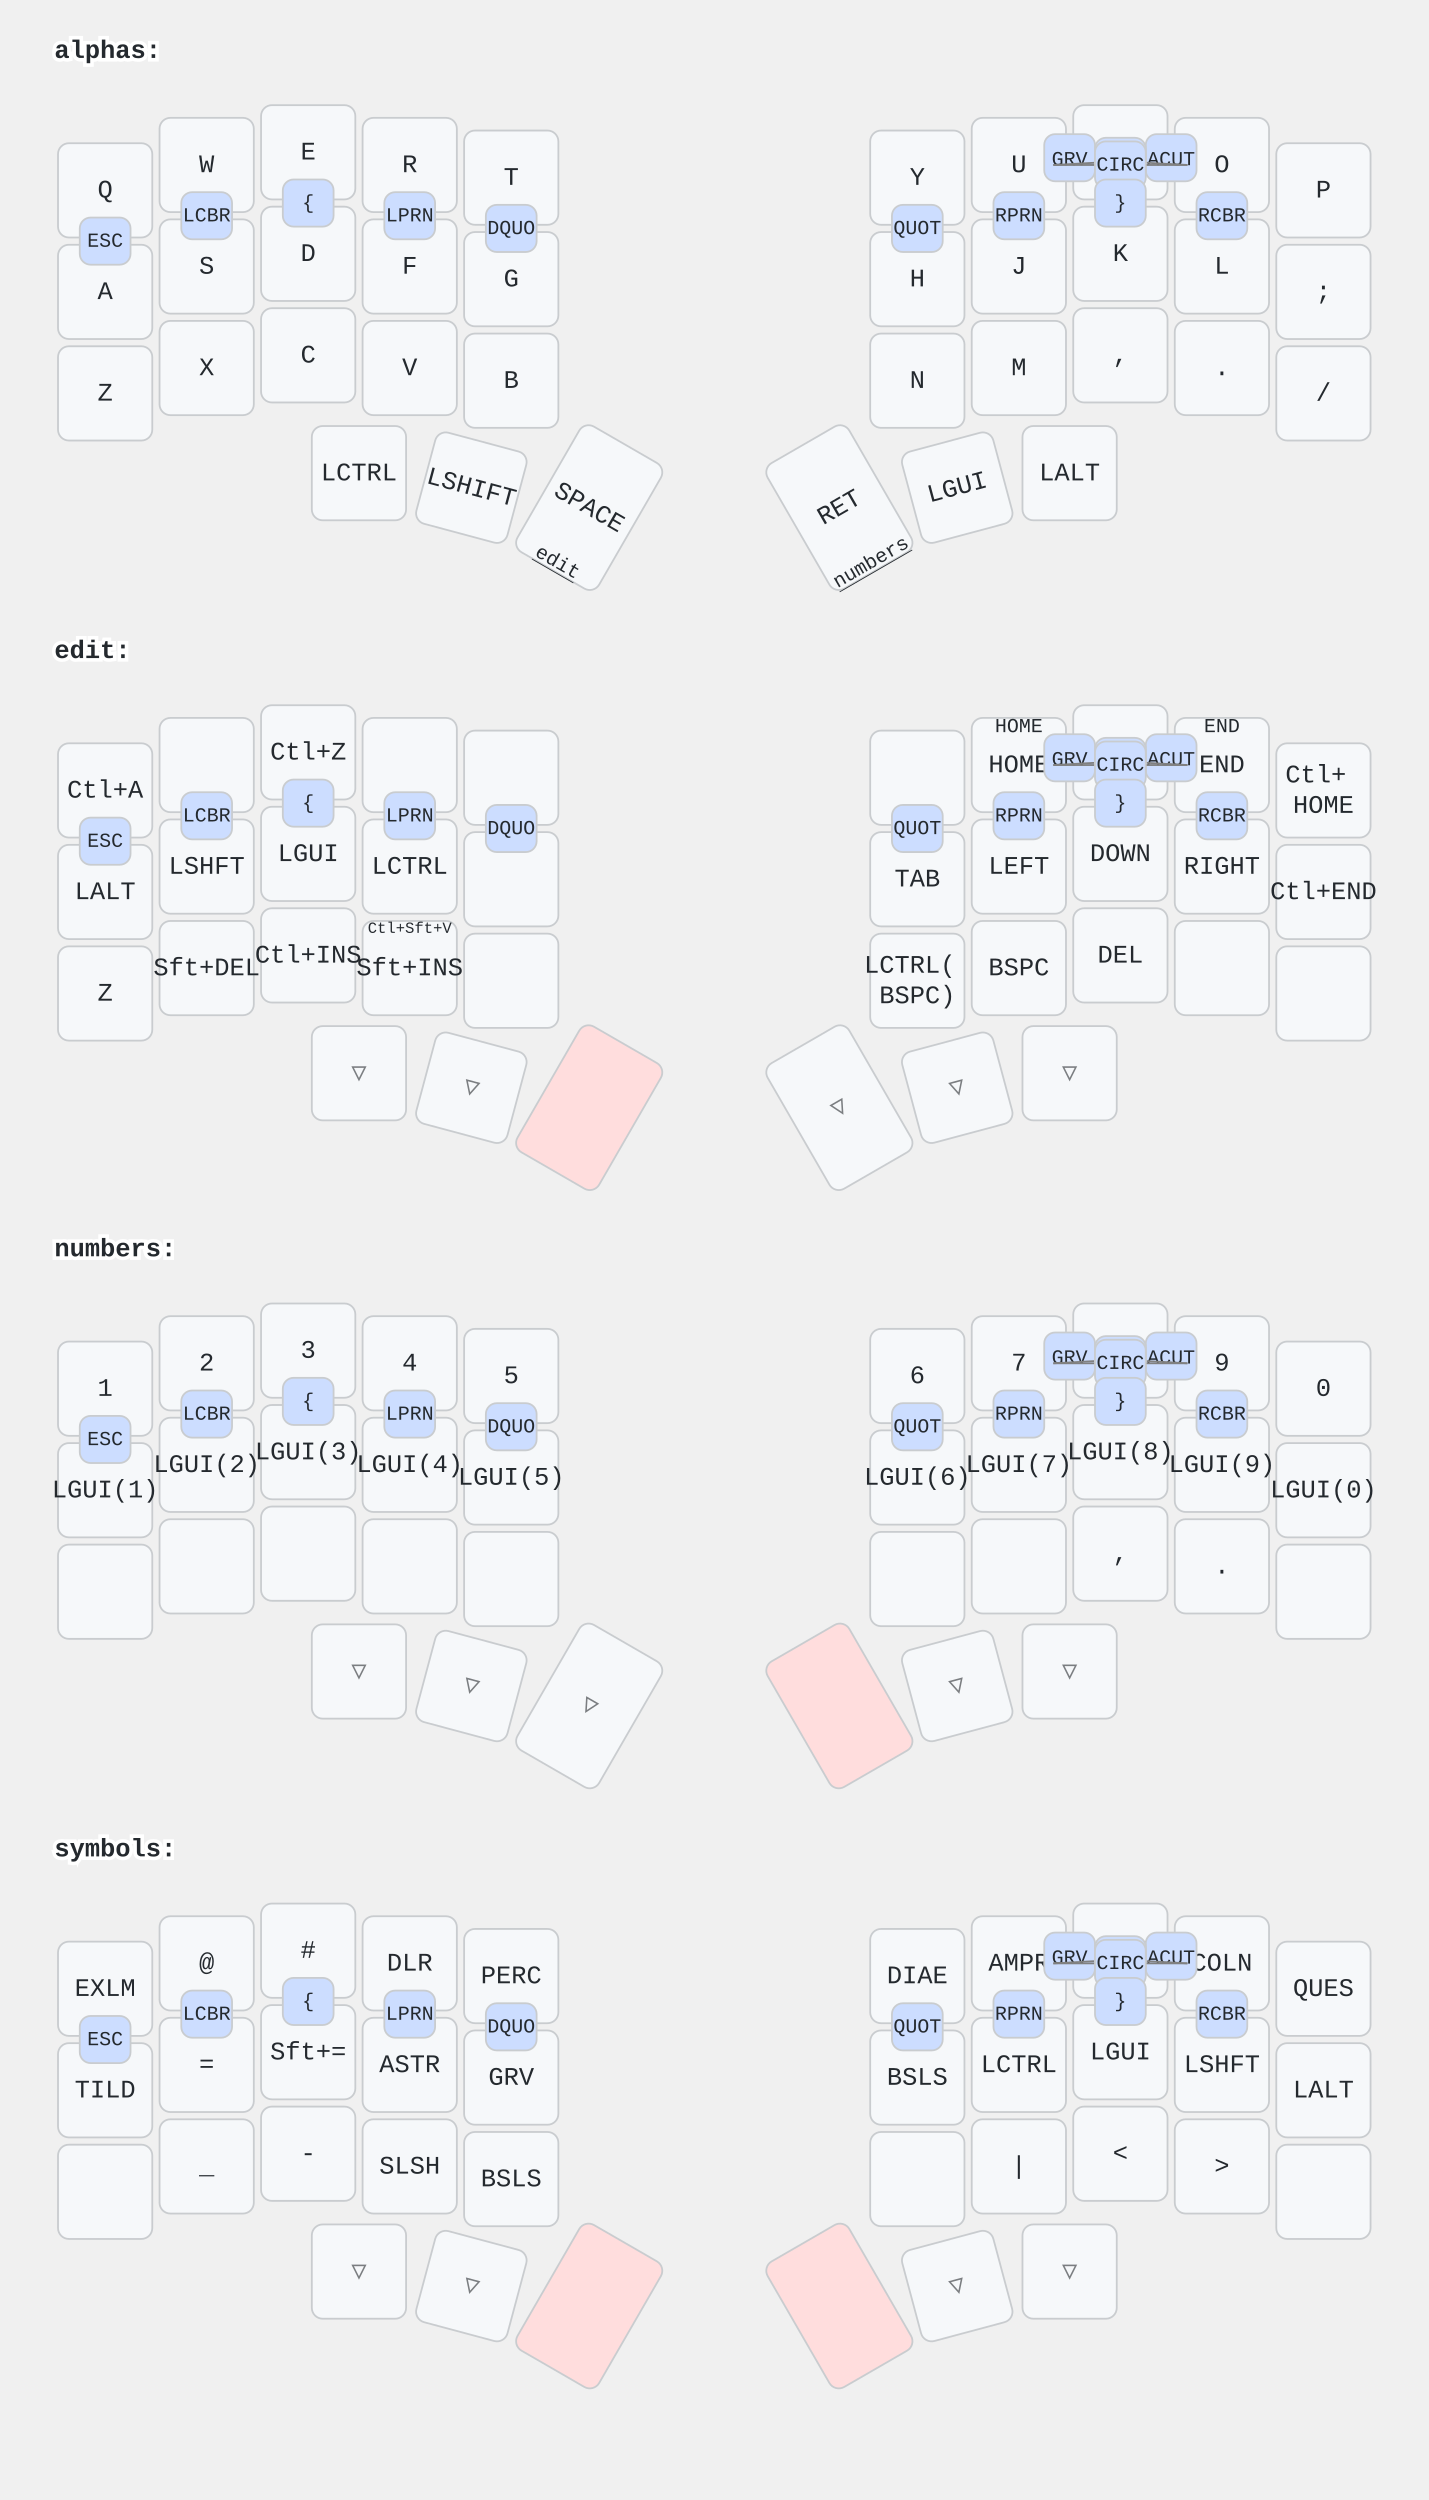
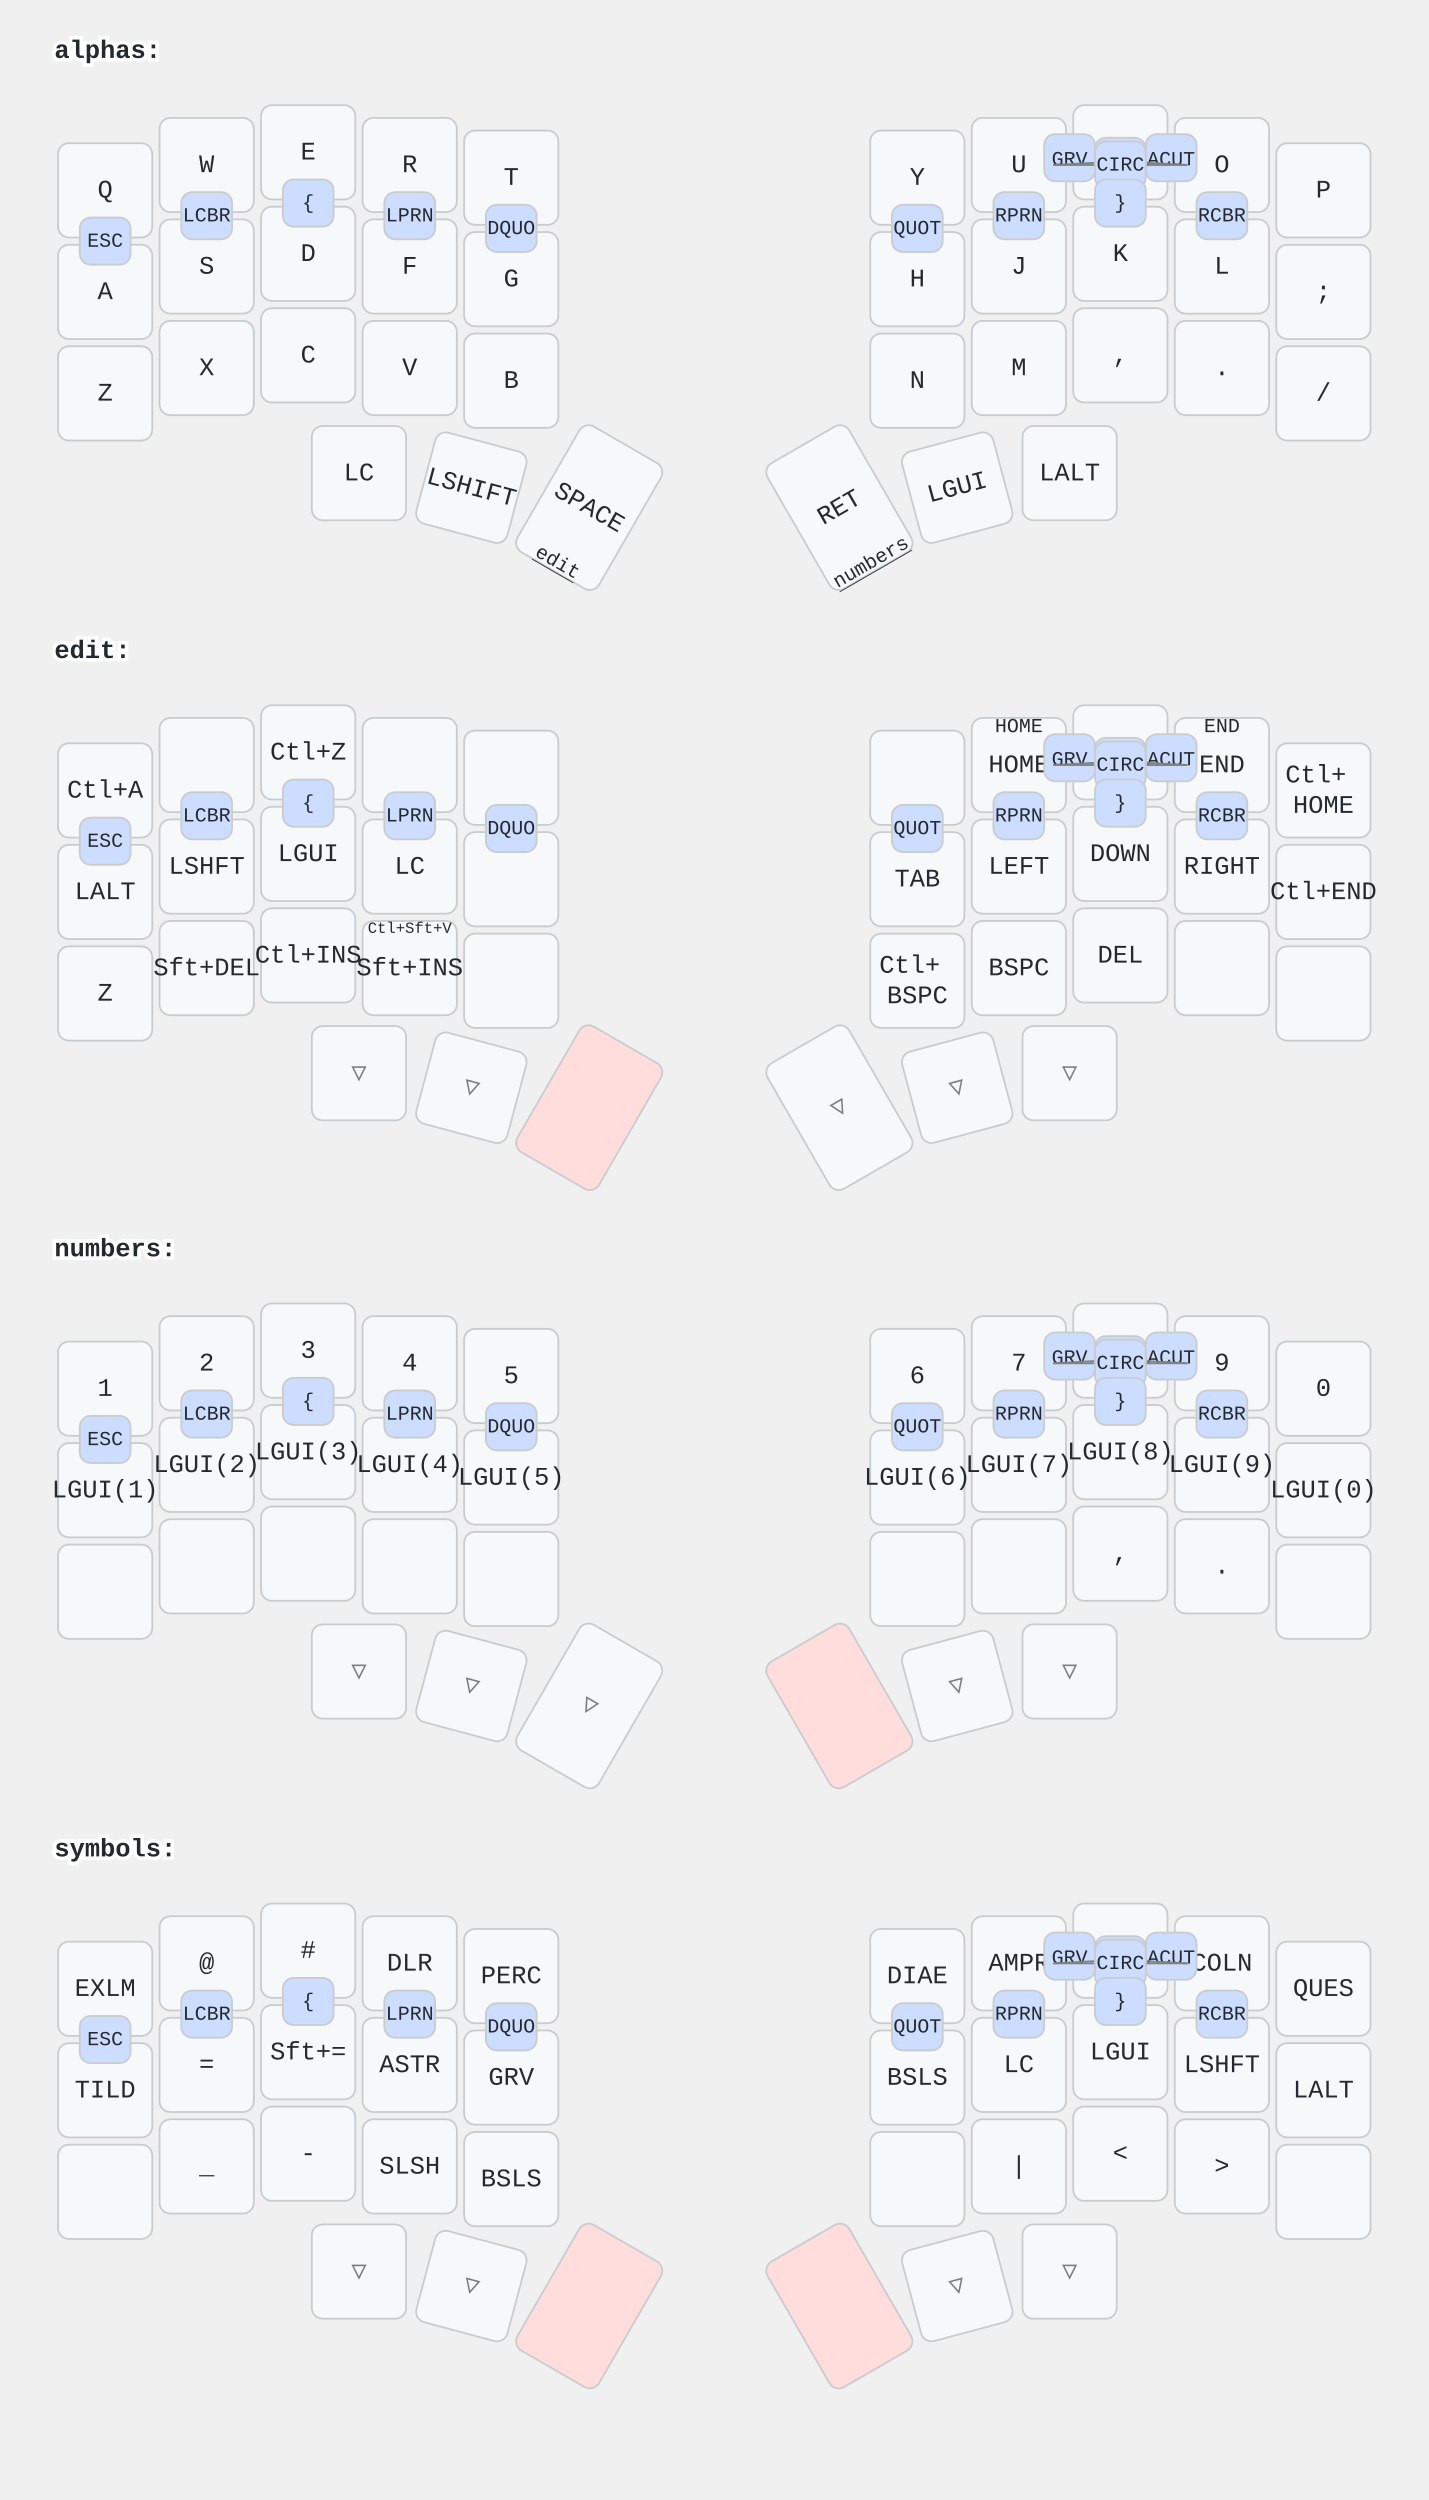
<svg xmlns="http://www.w3.org/2000/svg" width="788" height="1379" viewBox="0 0 788 1379" class="keymap">
  <style>/* inherit to force styles through use tags */
svg path {
    fill: inherit;
}

/* font and background color specifications */
svg.keymap {
    font-family: SFMono-Regular,Consolas,Liberation Mono,Menlo,monospace;
    font-size: 14px;
    font-kerning: normal;
    text-rendering: optimizeLegibility;
    fill: #24292e;
}

/* default key styling */
rect.key {
    fill: #f6f8fa;
}

rect.key, rect.combo {
    stroke: #c9cccf;
    stroke-width: 1;
}

/* default key side styling, only used is draw_key_sides is set */
rect.side {
    filter: brightness(90%);
}

/* color accent for combo boxes */
rect.combo, rect.combo-separate {
    fill: #cdf;
}

/* color accent for held keys */
rect.held, rect.combo.held {
    fill: #fdd;
}

/* color accent for ghost (optional) keys */
rect.ghost, rect.combo.ghost {
    stroke-dasharray: 4, 4;
    stroke-width: 2;
}

text {
    text-anchor: middle;
    dominant-baseline: middle;
}

/* styling for layer labels */
text.label {
    font-weight: bold;
    text-anchor: start;
    stroke: white;
    stroke-width: 4;
    paint-order: stroke;
}

/* styling for optional footer */
text.footer {
    text-anchor: end;
    dominant-baseline: auto;
    stroke: white;
    stroke-width: 4;
    paint-order: stroke;
}

/* styling for combo tap, and key non-tap label text */
text.combo, text.hold, text.shifted, text.left, text.right {
    font-size: 11px;
}

text.hold {
    text-anchor: middle;
    dominant-baseline: auto;
}

text.shifted {
    text-anchor: middle;
    dominant-baseline: hanging;
}

text.left {
    text-anchor: start;
}

text.right {
    text-anchor: end;
}

text.layer-activator {
    text-decoration: underline;
}

/* styling for hold/shifted label text in combo box */
text.combo.hold, text.combo.shifted, text.combo.left, text.combo.right {
    font-size: 8px;
}

/* lighter symbol for transparent keys */
text.trans {
    fill: #7b7e81;
}

/* styling for combo dendrons */
path.combo {
    stroke-width: 1;
    stroke: gray;
    fill: none;
}

/* Start Tabler Icons Cleanup */
/* cannot use height/width with glyphs */
.icon-tabler &gt; path {
    fill: inherit;
    stroke: inherit;
    stroke-width: 2;
}
/* hide tabler's default box */
.icon-tabler &gt; path[stroke="none"][fill="none"] {
    visibility: hidden;
}
/* End Tabler Icons Cleanup */
</style>
  <g transform="translate(30, 0)" class="layer-alphas">
    <text x="0" y="28" class="label" id="alphas">alphas:</text>
    <g transform="translate(0, 56)">
      <g transform="translate(28, 49)" class="key keypos-0">
        <rect rx="6" ry="6" x="-26" y="-26" width="52" height="52" class="key" />
        <text x="0" y="0" class="key tap">Q</text>
      </g>
      <g transform="translate(84, 35)" class="key keypos-1">
        <rect rx="6" ry="6" x="-26" y="-26" width="52" height="52" class="key" />
        <text x="0" y="0" class="key tap">W</text>
      </g>
      <g transform="translate(140, 28)" class="key keypos-2">
        <rect rx="6" ry="6" x="-26" y="-26" width="52" height="52" class="key" />
        <text x="0" y="0" class="key tap">E</text>
      </g>
      <g transform="translate(196, 35)" class="key keypos-3">
        <rect rx="6" ry="6" x="-26" y="-26" width="52" height="52" class="key" />
        <text x="0" y="0" class="key tap">R</text>
      </g>
      <g transform="translate(252, 42)" class="key keypos-4">
        <rect rx="6" ry="6" x="-26" y="-26" width="52" height="52" class="key" />
        <text x="0" y="0" class="key tap">T</text>
      </g>
      <g transform="translate(476, 42)" class="key keypos-5">
        <rect rx="6" ry="6" x="-26" y="-26" width="52" height="52" class="key" />
        <text x="0" y="0" class="key tap">Y</text>
      </g>
      <g transform="translate(532, 35)" class="key keypos-6">
        <rect rx="6" ry="6" x="-26" y="-26" width="52" height="52" class="key" />
        <text x="0" y="0" class="key tap">U</text>
      </g>
      <g transform="translate(588, 28)" class="key keypos-7">
        <rect rx="6" ry="6" x="-26" y="-26" width="52" height="52" class="key" />
        <text x="0" y="0" class="key tap">I</text>
      </g>
      <g transform="translate(644, 35)" class="key keypos-8">
        <rect rx="6" ry="6" x="-26" y="-26" width="52" height="52" class="key" />
        <text x="0" y="0" class="key tap">O</text>
      </g>
      <g transform="translate(700, 49)" class="key keypos-9">
        <rect rx="6" ry="6" x="-26" y="-26" width="52" height="52" class="key" />
        <text x="0" y="0" class="key tap">P</text>
      </g>
      <g transform="translate(28, 105)" class="key keypos-10">
        <rect rx="6" ry="6" x="-26" y="-26" width="52" height="52" class="key" />
        <text x="0" y="0" class="key tap">A</text>
      </g>
      <g transform="translate(84, 91)" class="key keypos-11">
        <rect rx="6" ry="6" x="-26" y="-26" width="52" height="52" class="key" />
        <text x="0" y="0" class="key tap">S</text>
      </g>
      <g transform="translate(140, 84)" class="key keypos-12">
        <rect rx="6" ry="6" x="-26" y="-26" width="52" height="52" class="key" />
        <text x="0" y="0" class="key tap">D</text>
      </g>
      <g transform="translate(196, 91)" class="key keypos-13">
        <rect rx="6" ry="6" x="-26" y="-26" width="52" height="52" class="key" />
        <text x="0" y="0" class="key tap">F</text>
      </g>
      <g transform="translate(252, 98)" class="key keypos-14">
        <rect rx="6" ry="6" x="-26" y="-26" width="52" height="52" class="key" />
        <text x="0" y="0" class="key tap">G</text>
      </g>
      <g transform="translate(476, 98)" class="key keypos-15">
        <rect rx="6" ry="6" x="-26" y="-26" width="52" height="52" class="key" />
        <text x="0" y="0" class="key tap">H</text>
      </g>
      <g transform="translate(532, 91)" class="key keypos-16">
        <rect rx="6" ry="6" x="-26" y="-26" width="52" height="52" class="key" />
        <text x="0" y="0" class="key tap">J</text>
      </g>
      <g transform="translate(588, 84)" class="key keypos-17">
        <rect rx="6" ry="6" x="-26" y="-26" width="52" height="52" class="key" />
        <text x="0" y="0" class="key tap">K</text>
      </g>
      <g transform="translate(644, 91)" class="key keypos-18">
        <rect rx="6" ry="6" x="-26" y="-26" width="52" height="52" class="key" />
        <text x="0" y="0" class="key tap">L</text>
      </g>
      <g transform="translate(700, 105)" class="key keypos-19">
        <rect rx="6" ry="6" x="-26" y="-26" width="52" height="52" class="key" />
        <text x="0" y="0" class="key tap">;</text>
      </g>
      <g transform="translate(28, 161)" class="key keypos-20">
        <rect rx="6" ry="6" x="-26" y="-26" width="52" height="52" class="key" />
        <text x="0" y="0" class="key tap">Z</text>
      </g>
      <g transform="translate(84, 147)" class="key keypos-21">
        <rect rx="6" ry="6" x="-26" y="-26" width="52" height="52" class="key" />
        <text x="0" y="0" class="key tap">X</text>
      </g>
      <g transform="translate(140, 140)" class="key keypos-22">
        <rect rx="6" ry="6" x="-26" y="-26" width="52" height="52" class="key" />
        <text x="0" y="0" class="key tap">C</text>
      </g>
      <g transform="translate(196, 147)" class="key keypos-23">
        <rect rx="6" ry="6" x="-26" y="-26" width="52" height="52" class="key" />
        <text x="0" y="0" class="key tap">V</text>
      </g>
      <g transform="translate(252, 154)" class="key keypos-24">
        <rect rx="6" ry="6" x="-26" y="-26" width="52" height="52" class="key" />
        <text x="0" y="0" class="key tap">B</text>
      </g>
      <g transform="translate(476, 154)" class="key keypos-25">
        <rect rx="6" ry="6" x="-26" y="-26" width="52" height="52" class="key" />
        <text x="0" y="0" class="key tap">N</text>
      </g>
      <g transform="translate(532, 147)" class="key keypos-26">
        <rect rx="6" ry="6" x="-26" y="-26" width="52" height="52" class="key" />
        <text x="0" y="0" class="key tap">M</text>
      </g>
      <g transform="translate(588, 140)" class="key keypos-27">
        <rect rx="6" ry="6" x="-26" y="-26" width="52" height="52" class="key" />
        <text x="0" y="0" class="key tap">,</text>
      </g>
      <g transform="translate(644, 147)" class="key keypos-28">
        <rect rx="6" ry="6" x="-26" y="-26" width="52" height="52" class="key" />
        <text x="0" y="0" class="key tap">.</text>
      </g>
      <g transform="translate(700, 161)" class="key keypos-29">
        <rect rx="6" ry="6" x="-26" y="-26" width="52" height="52" class="key" />
        <text x="0" y="0" class="key tap">/</text>
      </g>
      <g transform="translate(168, 205)" class="key keypos-30">
        <rect rx="6" ry="6" x="-26" y="-26" width="52" height="52" class="key" />
-         <text x="0" y="0" class="key tap">LCTRL</text>
+         <text x="0" y="0" class="key tap">LC</text>
      </g>
      <g transform="translate(230, 213) rotate(15.0)" class="key keypos-31">
        <rect rx="6" ry="6" x="-26" y="-26" width="52" height="52" class="key" />
        <text x="0" y="0" class="key tap">LSHIFT</text>
      </g>
      <g transform="translate(295, 224) rotate(30.0)" class="key keypos-32">
        <rect rx="6" ry="6" x="-26" y="-40" width="52" height="80" class="key" />
        <text x="0" y="0" class="key tap">SPACE</text>
        <a href="#edit">
          <text x="0" y="38" class="key hold layer-activator">edit</text>
        </a>
      </g>
      <g transform="translate(433, 224) rotate(-30.0)" class="key keypos-33">
        <rect rx="6" ry="6" x="-26" y="-40" width="52" height="80" class="key" />
        <text x="0" y="0" class="key tap">RET</text>
        <a href="#numbers">
          <text x="0" y="38" class="key hold layer-activator">numbers</text>
        </a>
      </g>
      <g transform="translate(498, 213) rotate(-15.0)" class="key keypos-34">
        <rect rx="6" ry="6" x="-26" y="-26" width="52" height="52" class="key" />
        <text x="0" y="0" class="key tap">LGUI</text>
      </g>
      <g transform="translate(560, 205)" class="key keypos-35">
        <rect rx="6" ry="6" x="-26" y="-26" width="52" height="52" class="key" />
        <text x="0" y="0" class="key tap">LALT</text>
      </g>
      <g class="combo combopos-0">
        <rect rx="6" ry="6" x="602" y="18" width="28" height="26" class="combo" />
        <text x="616" y="32" class="combo tap">ACUT</text>
      </g>
      <g class="combo combopos-1">
        <rect rx="6" ry="6" x="546" y="18" width="28" height="26" class="combo" />
        <text x="560" y="32" class="combo tap">GRV</text>
      </g>
      <g class="combo combopos-2">
        <path d="M588,33 l-37,2" class="combo" />
        <path d="M588,33 l37,2" class="combo" />
        <rect rx="6" ry="6" x="574" y="20" width="28" height="26" class="combo" />
        <text x="588" y="33" class="combo tap">TILD</text>
      </g>
      <g class="combo combopos-3">
        <path d="M588,35 l-37,0" class="combo" />
        <path d="M588,35 l37,0" class="combo" />
        <rect rx="6" ry="6" x="574" y="22" width="28" height="26" class="combo" />
        <text x="588" y="35" class="combo tap">CIRC</text>
      </g>
      <g class="combo combopos-4">
        <rect rx="6" ry="6" x="182" y="50" width="28" height="26" class="combo" />
        <text x="196" y="63" class="combo tap">LPRN</text>
      </g>
      <g class="combo combopos-5">
        <rect rx="6" ry="6" x="518" y="50" width="28" height="26" class="combo" />
        <text x="532" y="63" class="combo tap">RPRN</text>
      </g>
      <g class="combo combopos-6">
        <rect rx="6" ry="6" x="70" y="50" width="28" height="26" class="combo" />
        <text x="84" y="63" class="combo tap">LCBR</text>
      </g>
      <g class="combo combopos-7">
        <rect rx="6" ry="6" x="630" y="50" width="28" height="26" class="combo" />
        <text x="644" y="63" class="combo tap">RCBR</text>
      </g>
      <g class="combo combopos-8">
        <rect rx="6" ry="6" x="126" y="43" width="28" height="26" class="combo" />
        <text x="140" y="56" class="combo tap">{</text>
      </g>
      <g class="combo combopos-9">
        <rect rx="6" ry="6" x="574" y="43" width="28" height="26" class="combo" />
        <text x="588" y="56" class="combo tap">}</text>
      </g>
      <g class="combo combopos-10">
        <rect rx="6" ry="6" x="238" y="57" width="28" height="26" class="combo" />
        <text x="252" y="70" class="combo tap">DQUO</text>
      </g>
      <g class="combo combopos-11">
        <rect rx="6" ry="6" x="462" y="57" width="28" height="26" class="combo" />
        <text x="476" y="70" class="combo tap">QUOT</text>
      </g>
      <g class="combo combopos-12">
        <rect rx="6" ry="6" x="14" y="64" width="28" height="26" class="combo" />
        <text x="28" y="77" class="combo tap">ESC</text>
      </g>
    </g>
  </g>
  <g transform="translate(30, 331)" class="layer-edit">
    <text x="0" y="28" class="label" id="edit">edit:</text>
    <g transform="translate(0, 56)">
      <g transform="translate(28, 49)" class="key keypos-0">
        <rect rx="6" ry="6" x="-26" y="-26" width="52" height="52" class="key" />
        <text x="0" y="0" class="key tap">Ctl+A</text>
      </g>
      <g transform="translate(84, 35)" class="key keypos-1">
        <rect rx="6" ry="6" x="-26" y="-26" width="52" height="52" class="key" />
      </g>
      <g transform="translate(140, 28)" class="key keypos-2">
        <rect rx="6" ry="6" x="-26" y="-26" width="52" height="52" class="key" />
        <text x="0" y="0" class="key tap">Ctl+Z</text>
      </g>
      <g transform="translate(196, 35)" class="key keypos-3">
        <rect rx="6" ry="6" x="-26" y="-26" width="52" height="52" class="key" />
      </g>
      <g transform="translate(252, 42)" class="key keypos-4">
        <rect rx="6" ry="6" x="-26" y="-26" width="52" height="52" class="key" />
      </g>
      <g transform="translate(476, 42)" class="key keypos-5">
        <rect rx="6" ry="6" x="-26" y="-26" width="52" height="52" class="key" />
      </g>
      <g transform="translate(532, 35)" class="key keypos-6">
        <rect rx="6" ry="6" x="-26" y="-26" width="52" height="52" class="key" />
        <text x="0" y="0" class="key tap">HOME</text>
        <text x="0" y="-24" class="key shifted">HOME</text>
      </g>
      <g transform="translate(588, 28)" class="key keypos-7">
        <rect rx="6" ry="6" x="-26" y="-26" width="52" height="52" class="key" />
        <text x="0" y="0" class="key tap">UP</text>
      </g>
      <g transform="translate(644, 35)" class="key keypos-8">
        <rect rx="6" ry="6" x="-26" y="-26" width="52" height="52" class="key" />
        <text x="0" y="0" class="key tap">END</text>
        <text x="0" y="-24" class="key shifted">END</text>
      </g>
      <g transform="translate(700, 49)" class="key keypos-9">
        <rect rx="6" ry="6" x="-26" y="-26" width="52" height="52" class="key" />
        <text x="0" y="0" class="key tap">
          <tspan x="0" dy="-0.6em">Ctl+</tspan>
          <tspan x="0" dy="1.2em">HOME</tspan>
        </text>
      </g>
      <g transform="translate(28, 105)" class="key keypos-10">
        <rect rx="6" ry="6" x="-26" y="-26" width="52" height="52" class="key" />
        <text x="0" y="0" class="key tap">LALT</text>
      </g>
      <g transform="translate(84, 91)" class="key keypos-11">
        <rect rx="6" ry="6" x="-26" y="-26" width="52" height="52" class="key" />
        <text x="0" y="0" class="key tap">LSHFT</text>
      </g>
      <g transform="translate(140, 84)" class="key keypos-12">
        <rect rx="6" ry="6" x="-26" y="-26" width="52" height="52" class="key" />
        <text x="0" y="0" class="key tap">LGUI</text>
      </g>
      <g transform="translate(196, 91)" class="key keypos-13">
        <rect rx="6" ry="6" x="-26" y="-26" width="52" height="52" class="key" />
-         <text x="0" y="0" class="key tap">LCTRL</text>
+         <text x="0" y="0" class="key tap">LC</text>
      </g>
      <g transform="translate(252, 98)" class="key keypos-14">
        <rect rx="6" ry="6" x="-26" y="-26" width="52" height="52" class="key" />
      </g>
      <g transform="translate(476, 98)" class="key keypos-15">
        <rect rx="6" ry="6" x="-26" y="-26" width="52" height="52" class="key" />
        <text x="0" y="0" class="key tap">TAB</text>
      </g>
      <g transform="translate(532, 91)" class="key keypos-16">
        <rect rx="6" ry="6" x="-26" y="-26" width="52" height="52" class="key" />
        <text x="0" y="0" class="key tap">LEFT</text>
      </g>
      <g transform="translate(588, 84)" class="key keypos-17">
        <rect rx="6" ry="6" x="-26" y="-26" width="52" height="52" class="key" />
        <text x="0" y="0" class="key tap">DOWN</text>
      </g>
      <g transform="translate(644, 91)" class="key keypos-18">
        <rect rx="6" ry="6" x="-26" y="-26" width="52" height="52" class="key" />
        <text x="0" y="0" class="key tap">RIGHT</text>
      </g>
      <g transform="translate(700, 105)" class="key keypos-19">
        <rect rx="6" ry="6" x="-26" y="-26" width="52" height="52" class="key" />
        <text x="0" y="0" class="key tap">Ctl+END</text>
      </g>
      <g transform="translate(28, 161)" class="key keypos-20">
        <rect rx="6" ry="6" x="-26" y="-26" width="52" height="52" class="key" />
        <text x="0" y="0" class="key tap">Z</text>
      </g>
      <g transform="translate(84, 147)" class="key keypos-21">
        <rect rx="6" ry="6" x="-26" y="-26" width="52" height="52" class="key" />
        <text x="0" y="0" class="key tap">Sft+DEL</text>
      </g>
      <g transform="translate(140, 140)" class="key keypos-22">
        <rect rx="6" ry="6" x="-26" y="-26" width="52" height="52" class="key" />
        <text x="0" y="0" class="key tap">Ctl+INS</text>
      </g>
      <g transform="translate(196, 147)" class="key keypos-23">
        <rect rx="6" ry="6" x="-26" y="-26" width="52" height="52" class="key" />
        <text x="0" y="0" class="key tap">Sft+INS</text>
        <text x="0" y="-24" class="key shifted">
          <tspan style="font-size: 78%">Ctl+Sft+V</tspan>
        </text>
      </g>
      <g transform="translate(252, 154)" class="key keypos-24">
        <rect rx="6" ry="6" x="-26" y="-26" width="52" height="52" class="key" />
      </g>
      <g transform="translate(476, 154)" class="key keypos-25">
        <rect rx="6" ry="6" x="-26" y="-26" width="52" height="52" class="key" />
        <text x="0" y="0" class="key tap">
-           <tspan x="0" dy="-0.6em">LCTRL(</tspan>
-           <tspan x="0" dy="1.2em">BSPC)</tspan>
+           <tspan x="0" dy="-0.6em">Ctl+</tspan>
+           <tspan x="0" dy="1.2em">BSPC</tspan>
        </text>
      </g>
      <g transform="translate(532, 147)" class="key keypos-26">
        <rect rx="6" ry="6" x="-26" y="-26" width="52" height="52" class="key" />
        <text x="0" y="0" class="key tap">BSPC</text>
      </g>
      <g transform="translate(588, 140)" class="key keypos-27">
        <rect rx="6" ry="6" x="-26" y="-26" width="52" height="52" class="key" />
        <text x="0" y="0" class="key tap">DEL</text>
      </g>
      <g transform="translate(644, 147)" class="key keypos-28">
        <rect rx="6" ry="6" x="-26" y="-26" width="52" height="52" class="key" />
      </g>
      <g transform="translate(700, 161)" class="key keypos-29">
        <rect rx="6" ry="6" x="-26" y="-26" width="52" height="52" class="key" />
      </g>
      <g transform="translate(168, 205)" class="key trans keypos-30">
        <rect rx="6" ry="6" x="-26" y="-26" width="52" height="52" class="key trans" />
        <text x="0" y="0" class="key trans tap">▽</text>
      </g>
      <g transform="translate(230, 213) rotate(15.0)" class="key trans keypos-31">
        <rect rx="6" ry="6" x="-26" y="-26" width="52" height="52" class="key trans" />
        <text x="0" y="0" class="key trans tap">▽</text>
      </g>
      <g transform="translate(295, 224) rotate(30.0)" class="key held keypos-32">
        <rect rx="6" ry="6" x="-26" y="-40" width="52" height="80" class="key held" />
      </g>
      <g transform="translate(433, 224) rotate(-30.0)" class="key trans keypos-33">
        <rect rx="6" ry="6" x="-26" y="-40" width="52" height="80" class="key trans" />
        <text x="0" y="0" class="key trans tap">▽</text>
      </g>
      <g transform="translate(498, 213) rotate(-15.0)" class="key trans keypos-34">
        <rect rx="6" ry="6" x="-26" y="-26" width="52" height="52" class="key trans" />
        <text x="0" y="0" class="key trans tap">▽</text>
      </g>
      <g transform="translate(560, 205)" class="key trans keypos-35">
        <rect rx="6" ry="6" x="-26" y="-26" width="52" height="52" class="key trans" />
        <text x="0" y="0" class="key trans tap">▽</text>
      </g>
      <g class="combo combopos-0">
        <rect rx="6" ry="6" x="602" y="18" width="28" height="26" class="combo" />
        <text x="616" y="32" class="combo tap">ACUT</text>
      </g>
      <g class="combo combopos-1">
        <rect rx="6" ry="6" x="546" y="18" width="28" height="26" class="combo" />
        <text x="560" y="32" class="combo tap">GRV</text>
      </g>
      <g class="combo combopos-2">
        <path d="M588,33 l-37,2" class="combo" />
        <path d="M588,33 l37,2" class="combo" />
        <rect rx="6" ry="6" x="574" y="20" width="28" height="26" class="combo" />
        <text x="588" y="33" class="combo tap">TILD</text>
      </g>
      <g class="combo combopos-3">
        <path d="M588,35 l-37,0" class="combo" />
        <path d="M588,35 l37,0" class="combo" />
        <rect rx="6" ry="6" x="574" y="22" width="28" height="26" class="combo" />
        <text x="588" y="35" class="combo tap">CIRC</text>
      </g>
      <g class="combo combopos-4">
        <rect rx="6" ry="6" x="182" y="50" width="28" height="26" class="combo" />
        <text x="196" y="63" class="combo tap">LPRN</text>
      </g>
      <g class="combo combopos-5">
        <rect rx="6" ry="6" x="518" y="50" width="28" height="26" class="combo" />
        <text x="532" y="63" class="combo tap">RPRN</text>
      </g>
      <g class="combo combopos-6">
        <rect rx="6" ry="6" x="70" y="50" width="28" height="26" class="combo" />
        <text x="84" y="63" class="combo tap">LCBR</text>
      </g>
      <g class="combo combopos-7">
        <rect rx="6" ry="6" x="630" y="50" width="28" height="26" class="combo" />
        <text x="644" y="63" class="combo tap">RCBR</text>
      </g>
      <g class="combo combopos-8">
        <rect rx="6" ry="6" x="126" y="43" width="28" height="26" class="combo" />
        <text x="140" y="56" class="combo tap">{</text>
      </g>
      <g class="combo combopos-9">
        <rect rx="6" ry="6" x="574" y="43" width="28" height="26" class="combo" />
        <text x="588" y="56" class="combo tap">}</text>
      </g>
      <g class="combo combopos-10">
        <rect rx="6" ry="6" x="238" y="57" width="28" height="26" class="combo" />
        <text x="252" y="70" class="combo tap">DQUO</text>
      </g>
      <g class="combo combopos-11">
        <rect rx="6" ry="6" x="462" y="57" width="28" height="26" class="combo" />
        <text x="476" y="70" class="combo tap">QUOT</text>
      </g>
      <g class="combo combopos-12">
        <rect rx="6" ry="6" x="14" y="64" width="28" height="26" class="combo" />
        <text x="28" y="77" class="combo tap">ESC</text>
      </g>
    </g>
  </g>
  <g transform="translate(30, 661)" class="layer-numbers">
    <text x="0" y="28" class="label" id="numbers">numbers:</text>
    <g transform="translate(0, 56)">
      <g transform="translate(28, 49)" class="key keypos-0">
        <rect rx="6" ry="6" x="-26" y="-26" width="52" height="52" class="key" />
        <text x="0" y="0" class="key tap">1</text>
      </g>
      <g transform="translate(84, 35)" class="key keypos-1">
        <rect rx="6" ry="6" x="-26" y="-26" width="52" height="52" class="key" />
        <text x="0" y="0" class="key tap">2</text>
      </g>
      <g transform="translate(140, 28)" class="key keypos-2">
        <rect rx="6" ry="6" x="-26" y="-26" width="52" height="52" class="key" />
        <text x="0" y="0" class="key tap">3</text>
      </g>
      <g transform="translate(196, 35)" class="key keypos-3">
        <rect rx="6" ry="6" x="-26" y="-26" width="52" height="52" class="key" />
        <text x="0" y="0" class="key tap">4</text>
      </g>
      <g transform="translate(252, 42)" class="key keypos-4">
        <rect rx="6" ry="6" x="-26" y="-26" width="52" height="52" class="key" />
        <text x="0" y="0" class="key tap">5</text>
      </g>
      <g transform="translate(476, 42)" class="key keypos-5">
        <rect rx="6" ry="6" x="-26" y="-26" width="52" height="52" class="key" />
        <text x="0" y="0" class="key tap">6</text>
      </g>
      <g transform="translate(532, 35)" class="key keypos-6">
        <rect rx="6" ry="6" x="-26" y="-26" width="52" height="52" class="key" />
        <text x="0" y="0" class="key tap">7</text>
      </g>
      <g transform="translate(588, 28)" class="key keypos-7">
        <rect rx="6" ry="6" x="-26" y="-26" width="52" height="52" class="key" />
        <text x="0" y="0" class="key tap">8</text>
      </g>
      <g transform="translate(644, 35)" class="key keypos-8">
        <rect rx="6" ry="6" x="-26" y="-26" width="52" height="52" class="key" />
        <text x="0" y="0" class="key tap">9</text>
      </g>
      <g transform="translate(700, 49)" class="key keypos-9">
        <rect rx="6" ry="6" x="-26" y="-26" width="52" height="52" class="key" />
        <text x="0" y="0" class="key tap">0</text>
      </g>
      <g transform="translate(28, 105)" class="key keypos-10">
        <rect rx="6" ry="6" x="-26" y="-26" width="52" height="52" class="key" />
        <text x="0" y="0" class="key tap">LGUI(1)</text>
      </g>
      <g transform="translate(84, 91)" class="key keypos-11">
        <rect rx="6" ry="6" x="-26" y="-26" width="52" height="52" class="key" />
        <text x="0" y="0" class="key tap">LGUI(2)</text>
      </g>
      <g transform="translate(140, 84)" class="key keypos-12">
        <rect rx="6" ry="6" x="-26" y="-26" width="52" height="52" class="key" />
        <text x="0" y="0" class="key tap">LGUI(3)</text>
      </g>
      <g transform="translate(196, 91)" class="key keypos-13">
        <rect rx="6" ry="6" x="-26" y="-26" width="52" height="52" class="key" />
        <text x="0" y="0" class="key tap">LGUI(4)</text>
      </g>
      <g transform="translate(252, 98)" class="key keypos-14">
        <rect rx="6" ry="6" x="-26" y="-26" width="52" height="52" class="key" />
        <text x="0" y="0" class="key tap">LGUI(5)</text>
      </g>
      <g transform="translate(476, 98)" class="key keypos-15">
        <rect rx="6" ry="6" x="-26" y="-26" width="52" height="52" class="key" />
        <text x="0" y="0" class="key tap">LGUI(6)</text>
      </g>
      <g transform="translate(532, 91)" class="key keypos-16">
        <rect rx="6" ry="6" x="-26" y="-26" width="52" height="52" class="key" />
        <text x="0" y="0" class="key tap">LGUI(7)</text>
      </g>
      <g transform="translate(588, 84)" class="key keypos-17">
        <rect rx="6" ry="6" x="-26" y="-26" width="52" height="52" class="key" />
        <text x="0" y="0" class="key tap">LGUI(8)</text>
      </g>
      <g transform="translate(644, 91)" class="key keypos-18">
        <rect rx="6" ry="6" x="-26" y="-26" width="52" height="52" class="key" />
        <text x="0" y="0" class="key tap">LGUI(9)</text>
      </g>
      <g transform="translate(700, 105)" class="key keypos-19">
        <rect rx="6" ry="6" x="-26" y="-26" width="52" height="52" class="key" />
        <text x="0" y="0" class="key tap">LGUI(0)</text>
      </g>
      <g transform="translate(28, 161)" class="key keypos-20">
        <rect rx="6" ry="6" x="-26" y="-26" width="52" height="52" class="key" />
      </g>
      <g transform="translate(84, 147)" class="key keypos-21">
        <rect rx="6" ry="6" x="-26" y="-26" width="52" height="52" class="key" />
      </g>
      <g transform="translate(140, 140)" class="key keypos-22">
        <rect rx="6" ry="6" x="-26" y="-26" width="52" height="52" class="key" />
      </g>
      <g transform="translate(196, 147)" class="key keypos-23">
        <rect rx="6" ry="6" x="-26" y="-26" width="52" height="52" class="key" />
      </g>
      <g transform="translate(252, 154)" class="key keypos-24">
        <rect rx="6" ry="6" x="-26" y="-26" width="52" height="52" class="key" />
      </g>
      <g transform="translate(476, 154)" class="key keypos-25">
        <rect rx="6" ry="6" x="-26" y="-26" width="52" height="52" class="key" />
      </g>
      <g transform="translate(532, 147)" class="key keypos-26">
        <rect rx="6" ry="6" x="-26" y="-26" width="52" height="52" class="key" />
      </g>
      <g transform="translate(588, 140)" class="key keypos-27">
        <rect rx="6" ry="6" x="-26" y="-26" width="52" height="52" class="key" />
        <text x="0" y="0" class="key tap">,</text>
      </g>
      <g transform="translate(644, 147)" class="key keypos-28">
        <rect rx="6" ry="6" x="-26" y="-26" width="52" height="52" class="key" />
        <text x="0" y="0" class="key tap">.</text>
      </g>
      <g transform="translate(700, 161)" class="key keypos-29">
        <rect rx="6" ry="6" x="-26" y="-26" width="52" height="52" class="key" />
      </g>
      <g transform="translate(168, 205)" class="key trans keypos-30">
        <rect rx="6" ry="6" x="-26" y="-26" width="52" height="52" class="key trans" />
        <text x="0" y="0" class="key trans tap">▽</text>
      </g>
      <g transform="translate(230, 213) rotate(15.0)" class="key trans keypos-31">
        <rect rx="6" ry="6" x="-26" y="-26" width="52" height="52" class="key trans" />
        <text x="0" y="0" class="key trans tap">▽</text>
      </g>
      <g transform="translate(295, 224) rotate(30.0)" class="key trans keypos-32">
        <rect rx="6" ry="6" x="-26" y="-40" width="52" height="80" class="key trans" />
        <text x="0" y="0" class="key trans tap">▽</text>
      </g>
      <g transform="translate(433, 224) rotate(-30.0)" class="key held keypos-33">
        <rect rx="6" ry="6" x="-26" y="-40" width="52" height="80" class="key held" />
      </g>
      <g transform="translate(498, 213) rotate(-15.0)" class="key trans keypos-34">
        <rect rx="6" ry="6" x="-26" y="-26" width="52" height="52" class="key trans" />
        <text x="0" y="0" class="key trans tap">▽</text>
      </g>
      <g transform="translate(560, 205)" class="key trans keypos-35">
        <rect rx="6" ry="6" x="-26" y="-26" width="52" height="52" class="key trans" />
        <text x="0" y="0" class="key trans tap">▽</text>
      </g>
      <g class="combo combopos-0">
        <rect rx="6" ry="6" x="602" y="18" width="28" height="26" class="combo" />
        <text x="616" y="32" class="combo tap">ACUT</text>
      </g>
      <g class="combo combopos-1">
        <rect rx="6" ry="6" x="546" y="18" width="28" height="26" class="combo" />
        <text x="560" y="32" class="combo tap">GRV</text>
      </g>
      <g class="combo combopos-2">
        <path d="M588,33 l-37,2" class="combo" />
        <path d="M588,33 l37,2" class="combo" />
        <rect rx="6" ry="6" x="574" y="20" width="28" height="26" class="combo" />
        <text x="588" y="33" class="combo tap">TILD</text>
      </g>
      <g class="combo combopos-3">
        <path d="M588,35 l-37,0" class="combo" />
        <path d="M588,35 l37,0" class="combo" />
        <rect rx="6" ry="6" x="574" y="22" width="28" height="26" class="combo" />
        <text x="588" y="35" class="combo tap">CIRC</text>
      </g>
      <g class="combo combopos-4">
        <rect rx="6" ry="6" x="182" y="50" width="28" height="26" class="combo" />
        <text x="196" y="63" class="combo tap">LPRN</text>
      </g>
      <g class="combo combopos-5">
        <rect rx="6" ry="6" x="518" y="50" width="28" height="26" class="combo" />
        <text x="532" y="63" class="combo tap">RPRN</text>
      </g>
      <g class="combo combopos-6">
        <rect rx="6" ry="6" x="70" y="50" width="28" height="26" class="combo" />
        <text x="84" y="63" class="combo tap">LCBR</text>
      </g>
      <g class="combo combopos-7">
        <rect rx="6" ry="6" x="630" y="50" width="28" height="26" class="combo" />
        <text x="644" y="63" class="combo tap">RCBR</text>
      </g>
      <g class="combo combopos-8">
        <rect rx="6" ry="6" x="126" y="43" width="28" height="26" class="combo" />
        <text x="140" y="56" class="combo tap">{</text>
      </g>
      <g class="combo combopos-9">
        <rect rx="6" ry="6" x="574" y="43" width="28" height="26" class="combo" />
        <text x="588" y="56" class="combo tap">}</text>
      </g>
      <g class="combo combopos-10">
        <rect rx="6" ry="6" x="238" y="57" width="28" height="26" class="combo" />
        <text x="252" y="70" class="combo tap">DQUO</text>
      </g>
      <g class="combo combopos-11">
        <rect rx="6" ry="6" x="462" y="57" width="28" height="26" class="combo" />
        <text x="476" y="70" class="combo tap">QUOT</text>
      </g>
      <g class="combo combopos-12">
        <rect rx="6" ry="6" x="14" y="64" width="28" height="26" class="combo" />
        <text x="28" y="77" class="combo tap">ESC</text>
      </g>
    </g>
  </g>
  <g transform="translate(30, 992)" class="layer-symbols">
    <text x="0" y="28" class="label" id="symbols">symbols:</text>
    <g transform="translate(0, 56)">
      <g transform="translate(28, 49)" class="key keypos-0">
        <rect rx="6" ry="6" x="-26" y="-26" width="52" height="52" class="key" />
        <text x="0" y="0" class="key tap">EXLM</text>
      </g>
      <g transform="translate(84, 35)" class="key keypos-1">
        <rect rx="6" ry="6" x="-26" y="-26" width="52" height="52" class="key" />
        <text x="0" y="0" class="key tap">@</text>
      </g>
      <g transform="translate(140, 28)" class="key keypos-2">
        <rect rx="6" ry="6" x="-26" y="-26" width="52" height="52" class="key" />
        <text x="0" y="0" class="key tap">#</text>
      </g>
      <g transform="translate(196, 35)" class="key keypos-3">
        <rect rx="6" ry="6" x="-26" y="-26" width="52" height="52" class="key" />
        <text x="0" y="0" class="key tap">DLR</text>
      </g>
      <g transform="translate(252, 42)" class="key keypos-4">
        <rect rx="6" ry="6" x="-26" y="-26" width="52" height="52" class="key" />
        <text x="0" y="0" class="key tap">PERC</text>
      </g>
      <g transform="translate(476, 42)" class="key keypos-5">
        <rect rx="6" ry="6" x="-26" y="-26" width="52" height="52" class="key" />
        <text x="0" y="0" class="key tap">DIAE</text>
      </g>
      <g transform="translate(532, 35)" class="key keypos-6">
        <rect rx="6" ry="6" x="-26" y="-26" width="52" height="52" class="key" />
        <text x="0" y="0" class="key tap">AMPR</text>
      </g>
      <g transform="translate(588, 28)" class="key keypos-7">
        <rect rx="6" ry="6" x="-26" y="-26" width="52" height="52" class="key" />
        <text x="0" y="0" class="key tap">ASTR</text>
      </g>
      <g transform="translate(644, 35)" class="key keypos-8">
        <rect rx="6" ry="6" x="-26" y="-26" width="52" height="52" class="key" />
        <text x="0" y="0" class="key tap">COLN</text>
      </g>
      <g transform="translate(700, 49)" class="key keypos-9">
        <rect rx="6" ry="6" x="-26" y="-26" width="52" height="52" class="key" />
        <text x="0" y="0" class="key tap">QUES</text>
      </g>
      <g transform="translate(28, 105)" class="key keypos-10">
        <rect rx="6" ry="6" x="-26" y="-26" width="52" height="52" class="key" />
        <text x="0" y="0" class="key tap">TILD</text>
      </g>
      <g transform="translate(84, 91)" class="key keypos-11">
        <rect rx="6" ry="6" x="-26" y="-26" width="52" height="52" class="key" />
        <text x="0" y="0" class="key tap">=</text>
      </g>
      <g transform="translate(140, 84)" class="key keypos-12">
        <rect rx="6" ry="6" x="-26" y="-26" width="52" height="52" class="key" />
        <text x="0" y="0" class="key tap">Sft+=</text>
      </g>
      <g transform="translate(196, 91)" class="key keypos-13">
        <rect rx="6" ry="6" x="-26" y="-26" width="52" height="52" class="key" />
        <text x="0" y="0" class="key tap">ASTR</text>
      </g>
      <g transform="translate(252, 98)" class="key keypos-14">
        <rect rx="6" ry="6" x="-26" y="-26" width="52" height="52" class="key" />
        <text x="0" y="0" class="key tap">GRV</text>
      </g>
      <g transform="translate(476, 98)" class="key keypos-15">
        <rect rx="6" ry="6" x="-26" y="-26" width="52" height="52" class="key" />
        <text x="0" y="0" class="key tap">BSLS</text>
      </g>
      <g transform="translate(532, 91)" class="key keypos-16">
        <rect rx="6" ry="6" x="-26" y="-26" width="52" height="52" class="key" />
-         <text x="0" y="0" class="key tap">LCTRL</text>
+         <text x="0" y="0" class="key tap">LC</text>
      </g>
      <g transform="translate(588, 84)" class="key keypos-17">
        <rect rx="6" ry="6" x="-26" y="-26" width="52" height="52" class="key" />
        <text x="0" y="0" class="key tap">LGUI</text>
      </g>
      <g transform="translate(644, 91)" class="key keypos-18">
        <rect rx="6" ry="6" x="-26" y="-26" width="52" height="52" class="key" />
        <text x="0" y="0" class="key tap">LSHFT</text>
      </g>
      <g transform="translate(700, 105)" class="key keypos-19">
        <rect rx="6" ry="6" x="-26" y="-26" width="52" height="52" class="key" />
        <text x="0" y="0" class="key tap">LALT</text>
      </g>
      <g transform="translate(28, 161)" class="key keypos-20">
        <rect rx="6" ry="6" x="-26" y="-26" width="52" height="52" class="key" />
      </g>
      <g transform="translate(84, 147)" class="key keypos-21">
        <rect rx="6" ry="6" x="-26" y="-26" width="52" height="52" class="key" />
        <text x="0" y="0" class="key tap">_</text>
      </g>
      <g transform="translate(140, 140)" class="key keypos-22">
        <rect rx="6" ry="6" x="-26" y="-26" width="52" height="52" class="key" />
        <text x="0" y="0" class="key tap">-</text>
      </g>
      <g transform="translate(196, 147)" class="key keypos-23">
        <rect rx="6" ry="6" x="-26" y="-26" width="52" height="52" class="key" />
        <text x="0" y="0" class="key tap">SLSH</text>
      </g>
      <g transform="translate(252, 154)" class="key keypos-24">
        <rect rx="6" ry="6" x="-26" y="-26" width="52" height="52" class="key" />
        <text x="0" y="0" class="key tap">BSLS</text>
      </g>
      <g transform="translate(476, 154)" class="key keypos-25">
        <rect rx="6" ry="6" x="-26" y="-26" width="52" height="52" class="key" />
      </g>
      <g transform="translate(532, 147)" class="key keypos-26">
        <rect rx="6" ry="6" x="-26" y="-26" width="52" height="52" class="key" />
        <text x="0" y="0" class="key tap">|</text>
      </g>
      <g transform="translate(588, 140)" class="key keypos-27">
        <rect rx="6" ry="6" x="-26" y="-26" width="52" height="52" class="key" />
        <text x="0" y="0" class="key tap">&lt;</text>
      </g>
      <g transform="translate(644, 147)" class="key keypos-28">
        <rect rx="6" ry="6" x="-26" y="-26" width="52" height="52" class="key" />
        <text x="0" y="0" class="key tap">&gt;</text>
      </g>
      <g transform="translate(700, 161)" class="key keypos-29">
        <rect rx="6" ry="6" x="-26" y="-26" width="52" height="52" class="key" />
      </g>
      <g transform="translate(168, 205)" class="key trans keypos-30">
        <rect rx="6" ry="6" x="-26" y="-26" width="52" height="52" class="key trans" />
        <text x="0" y="0" class="key trans tap">▽</text>
      </g>
      <g transform="translate(230, 213) rotate(15.0)" class="key trans keypos-31">
        <rect rx="6" ry="6" x="-26" y="-26" width="52" height="52" class="key trans" />
        <text x="0" y="0" class="key trans tap">▽</text>
      </g>
      <g transform="translate(295, 224) rotate(30.0)" class="key held keypos-32">
        <rect rx="6" ry="6" x="-26" y="-40" width="52" height="80" class="key held" />
      </g>
      <g transform="translate(433, 224) rotate(-30.0)" class="key held keypos-33">
        <rect rx="6" ry="6" x="-26" y="-40" width="52" height="80" class="key held" />
      </g>
      <g transform="translate(498, 213) rotate(-15.0)" class="key trans keypos-34">
        <rect rx="6" ry="6" x="-26" y="-26" width="52" height="52" class="key trans" />
        <text x="0" y="0" class="key trans tap">▽</text>
      </g>
      <g transform="translate(560, 205)" class="key trans keypos-35">
        <rect rx="6" ry="6" x="-26" y="-26" width="52" height="52" class="key trans" />
        <text x="0" y="0" class="key trans tap">▽</text>
      </g>
      <g class="combo combopos-0">
        <rect rx="6" ry="6" x="602" y="18" width="28" height="26" class="combo" />
        <text x="616" y="32" class="combo tap">ACUT</text>
      </g>
      <g class="combo combopos-1">
        <rect rx="6" ry="6" x="546" y="18" width="28" height="26" class="combo" />
        <text x="560" y="32" class="combo tap">GRV</text>
      </g>
      <g class="combo combopos-2">
        <path d="M588,33 l-37,2" class="combo" />
        <path d="M588,33 l37,2" class="combo" />
        <rect rx="6" ry="6" x="574" y="20" width="28" height="26" class="combo" />
        <text x="588" y="33" class="combo tap">TILD</text>
      </g>
      <g class="combo combopos-3">
        <path d="M588,35 l-37,0" class="combo" />
        <path d="M588,35 l37,0" class="combo" />
        <rect rx="6" ry="6" x="574" y="22" width="28" height="26" class="combo" />
        <text x="588" y="35" class="combo tap">CIRC</text>
      </g>
      <g class="combo combopos-4">
        <rect rx="6" ry="6" x="182" y="50" width="28" height="26" class="combo" />
        <text x="196" y="63" class="combo tap">LPRN</text>
      </g>
      <g class="combo combopos-5">
        <rect rx="6" ry="6" x="518" y="50" width="28" height="26" class="combo" />
        <text x="532" y="63" class="combo tap">RPRN</text>
      </g>
      <g class="combo combopos-6">
        <rect rx="6" ry="6" x="70" y="50" width="28" height="26" class="combo" />
        <text x="84" y="63" class="combo tap">LCBR</text>
      </g>
      <g class="combo combopos-7">
        <rect rx="6" ry="6" x="630" y="50" width="28" height="26" class="combo" />
        <text x="644" y="63" class="combo tap">RCBR</text>
      </g>
      <g class="combo combopos-8">
        <rect rx="6" ry="6" x="126" y="43" width="28" height="26" class="combo" />
        <text x="140" y="56" class="combo tap">{</text>
      </g>
      <g class="combo combopos-9">
        <rect rx="6" ry="6" x="574" y="43" width="28" height="26" class="combo" />
        <text x="588" y="56" class="combo tap">}</text>
      </g>
      <g class="combo combopos-10">
        <rect rx="6" ry="6" x="238" y="57" width="28" height="26" class="combo" />
        <text x="252" y="70" class="combo tap">DQUO</text>
      </g>
      <g class="combo combopos-11">
        <rect rx="6" ry="6" x="462" y="57" width="28" height="26" class="combo" />
        <text x="476" y="70" class="combo tap">QUOT</text>
      </g>
      <g class="combo combopos-12">
        <rect rx="6" ry="6" x="14" y="64" width="28" height="26" class="combo" />
        <text x="28" y="77" class="combo tap">ESC</text>
      </g>
    </g>
  </g>
</svg>
